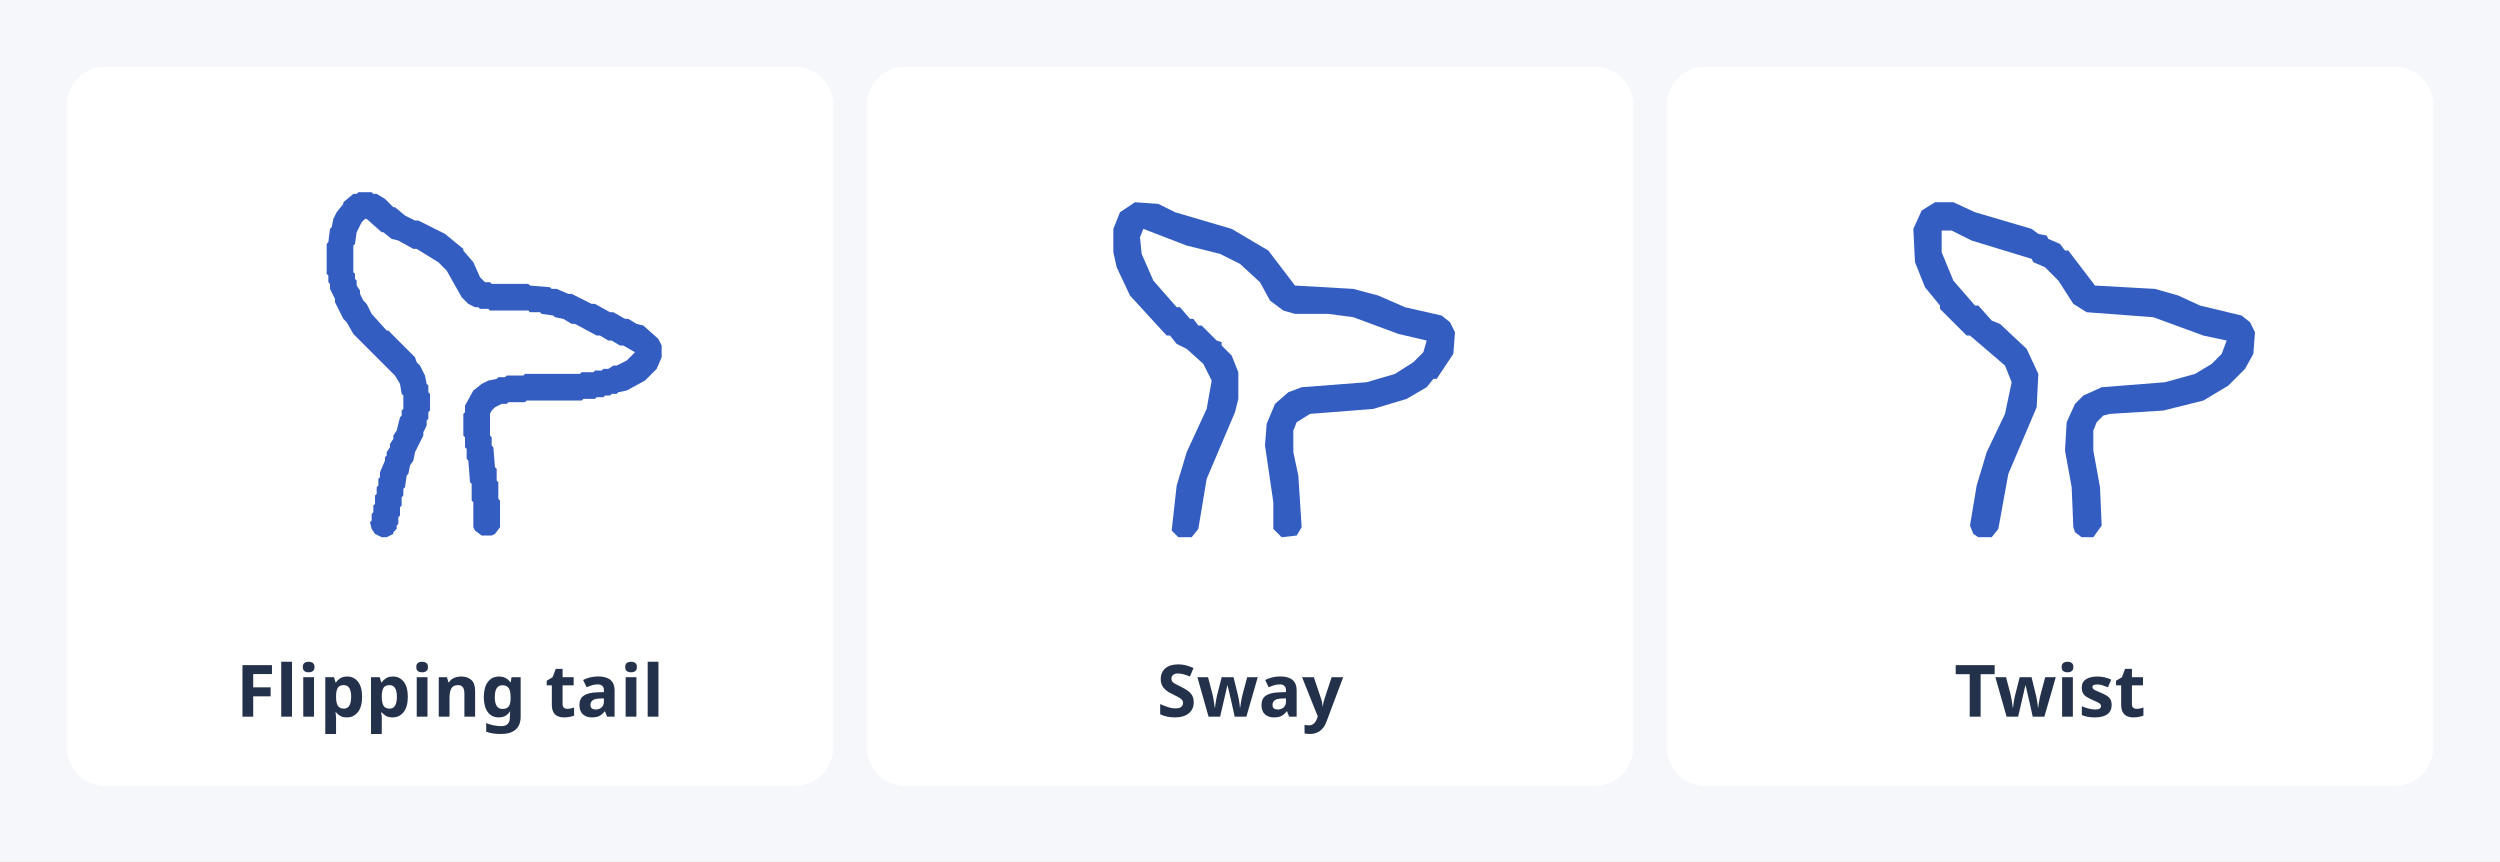
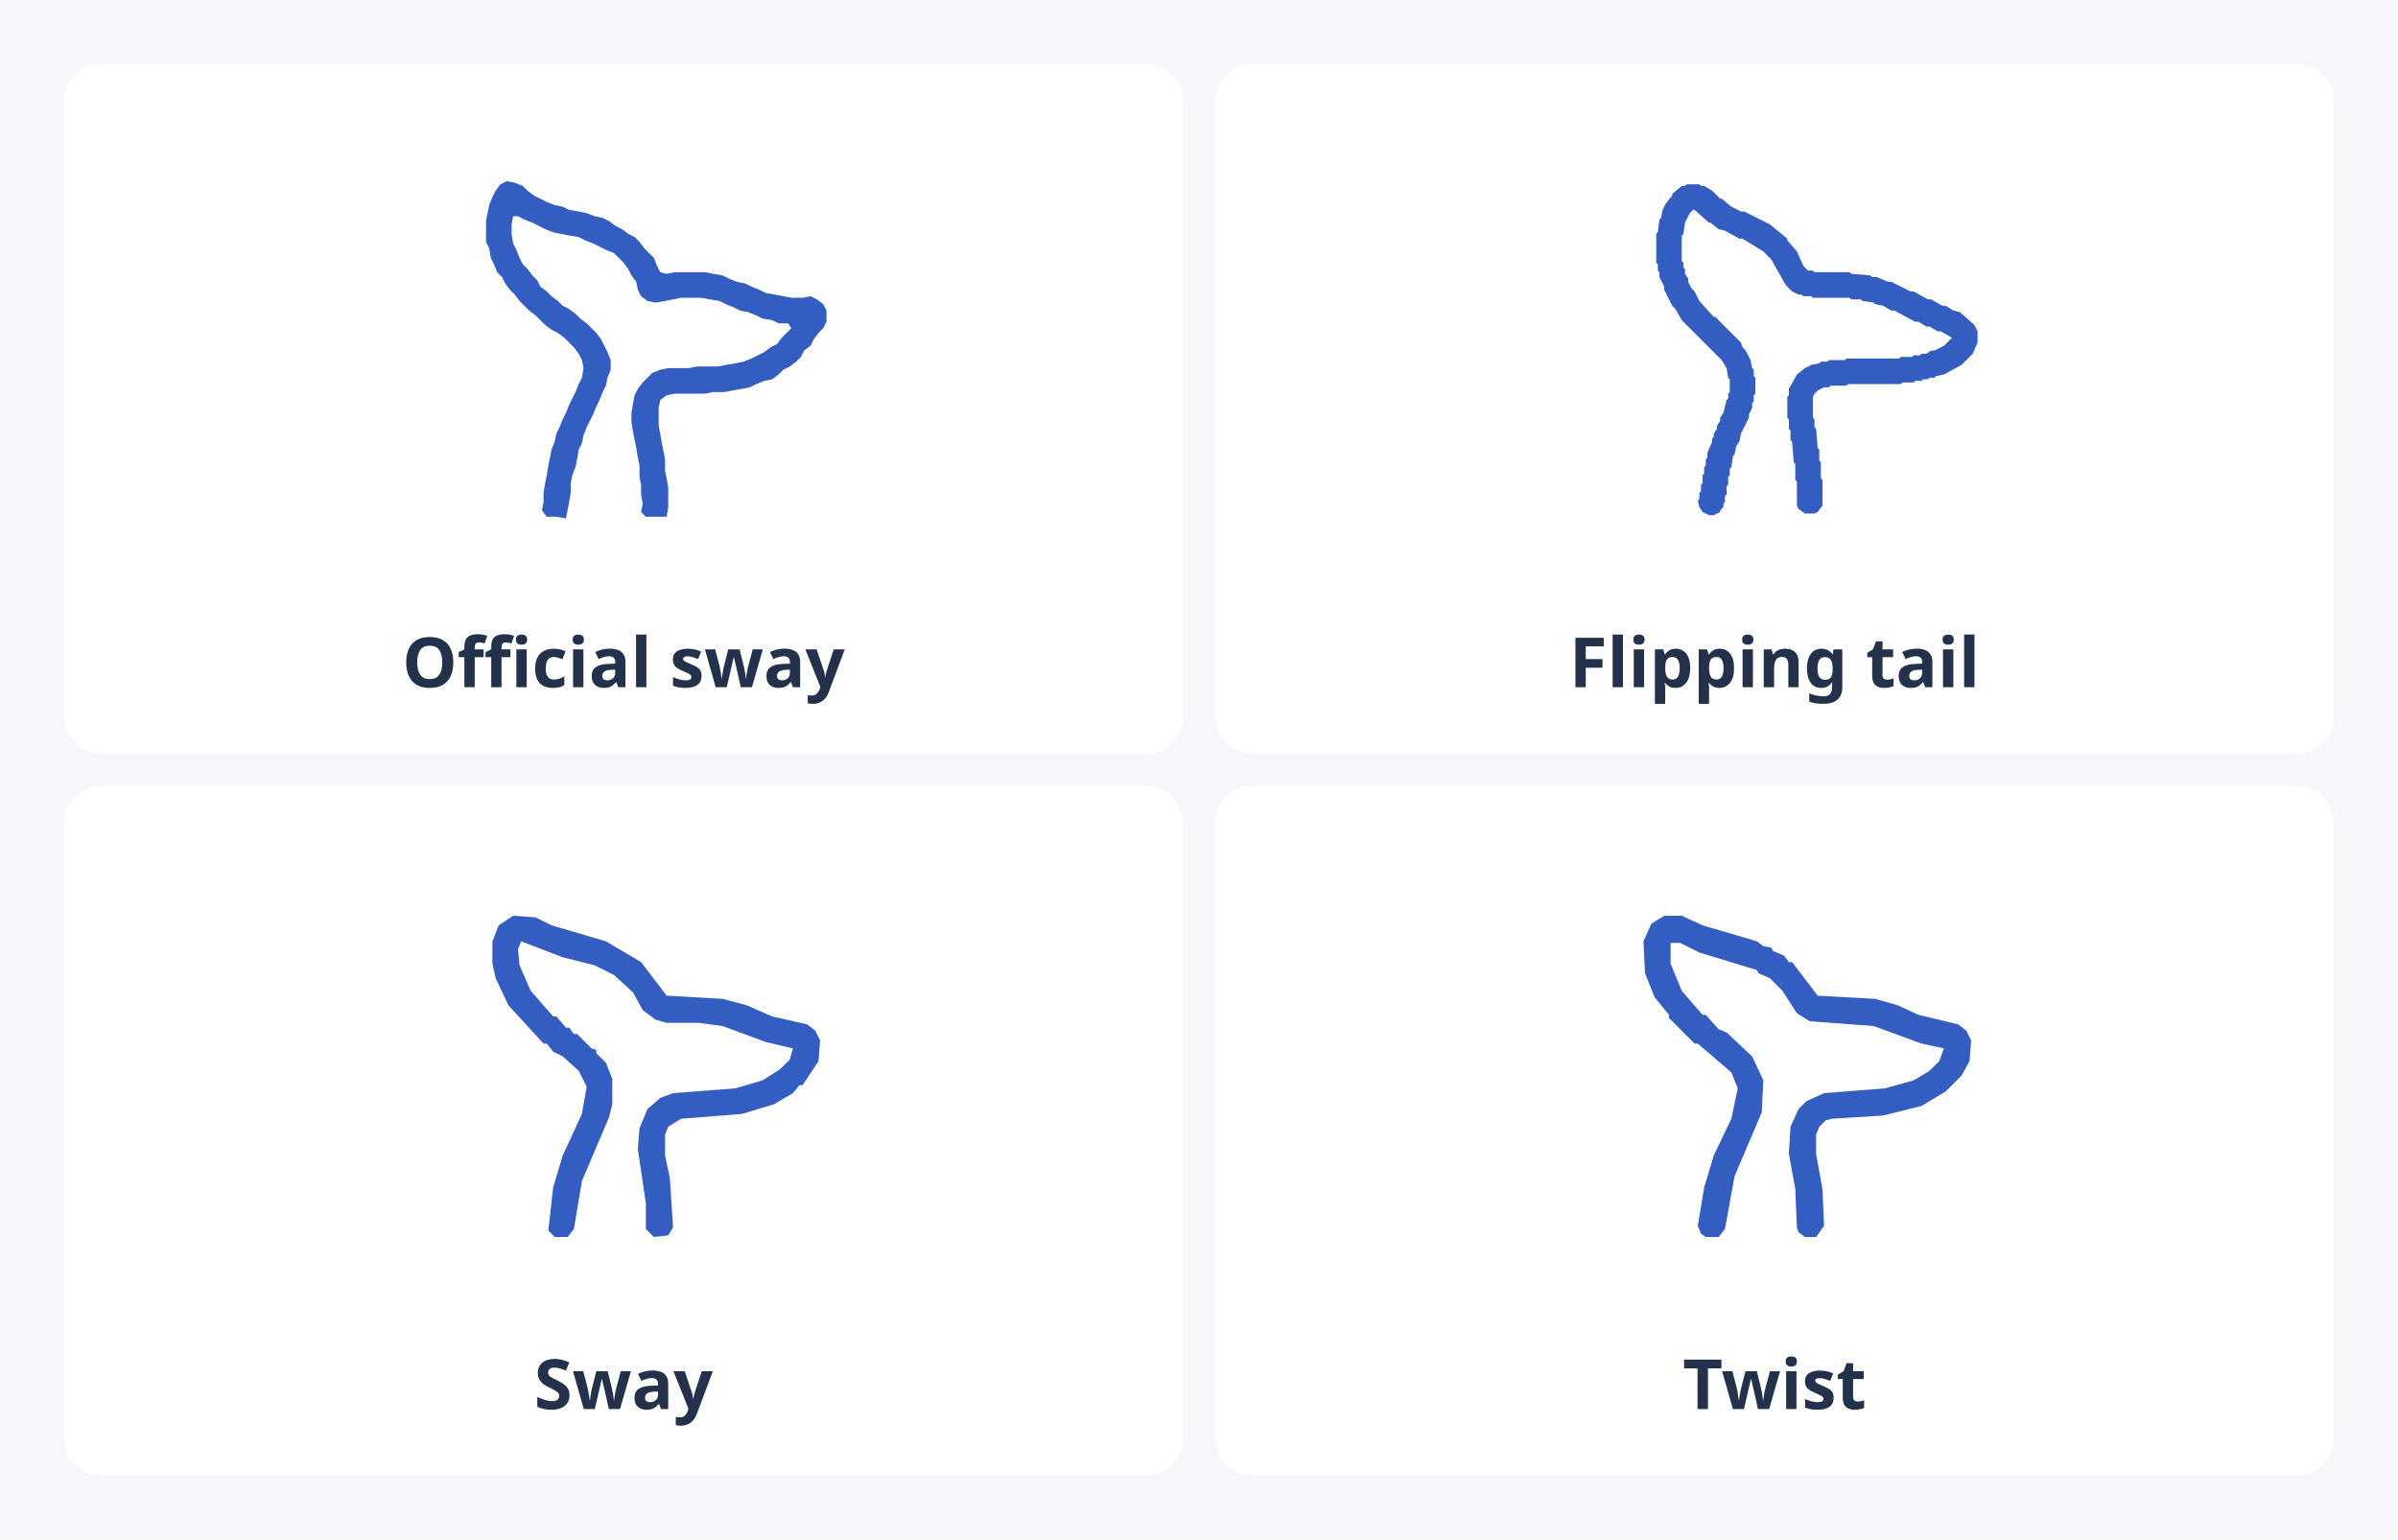
- <svg xmlns="http://www.w3.org/2000/svg" width="1200" height="413.333" viewBox="0 0 1200 413.333" role="img" aria-labelledby="title desc">
-   <rect width="1200" height="413.333" fill="#f5f7fb" />
+ <svg xmlns="http://www.w3.org/2000/svg" width="1200" height="770.667" viewBox="0 0 1200 770.667" role="img" aria-labelledby="title desc">
+   <rect width="1200" height="770.667" fill="#f5f7fb" />
  <g transform="scale(1.333333)" font-family="system-ui,Segoe UI,sans-serif">
-     <rect x="24" y="24" width="276" height="259" rx="14" fill="#ffffff" />
-     <svg x="72" y="38" width="180" height="180" viewBox="20 40 300 240">
+     <rect x="24" y="24" width="420" height="259" rx="14" fill="#ffffff" />
+     <svg x="144" y="38" width="180" height="180" viewBox="20 40 300 240">
+       <path d="M 97 60 L 102 61 L 107 63 L 110 66 L 114 69 L 118 71 L 122 73 L 127 75 L 132 76 L 136 78 L 142 79 L 147 80 L 152 82 L 157 83 L 161 85 L 165 88 L 169 90 L 173 93 L 177 95 L 180 98 L 183 102 L 186 105 L 189 108 L 191 113 L 193 117 L 197 118 L 202 117 L 208 117 L 215 117 L 221 117 L 226 118 L 232 119 L 236 121 L 241 123 L 246 124 L 250 126 L 255 128 L 259 130 L 265 131 L 270 132 L 275 133 L 282 133 L 287 132 L 291 134 L 295 137 L 297 141 L 297 148 L 295 152 L 292 155 L 289 159 L 287 163 L 283 166 L 281 170 L 278 173 L 274 176 L 270 178 L 267 181 L 263 184 L 258 185 L 253 187 L 249 189 L 244 190 L 238 191 L 233 192 L 226 192 L 221 193 L 215 193 L 208 193 L 202 193 L 197 194 L 193 197 L 192 202 L 192 207 L 192 213 L 193 218 L 194 224 L 195 229 L 196 234 L 196 241 L 197 246 L 198 252 L 198 258 L 198 264 L 197 270 L 191 270 L 184 270 L 181 267 L 182 262 L 181 256 L 181 250 L 180 245 L 180 238 L 179 233 L 178 227 L 177 222 L 176 217 L 175 211 L 175 205 L 176 199 L 177 194 L 179 190 L 182 186 L 185 183 L 188 180 L 193 178 L 198 177 L 205 177 L 211 177 L 216 176 L 223 176 L 229 176 L 234 175 L 240 174 L 245 173 L 250 171 L 254 169 L 258 167 L 262 164 L 266 162 L 269 158 L 272 155 L 275 152 L 273 149 L 267 149 L 263 147 L 257 146 L 253 144 L 248 142 L 243 141 L 239 139 L 234 137 L 230 135 L 224 134 L 219 133 L 213 133 L 206 133 L 201 134 L 196 135 L 190 136 L 185 135 L 181 132 L 179 128 L 178 123 L 175 119 L 173 115 L 170 111 L 167 108 L 164 105 L 159 103 L 155 101 L 151 99 L 146 97 L 142 95 L 136 94 L 131 93 L 126 92 L 121 90 L 117 88 L 113 86 L 108 84 L 104 82 L 101 82 L 100 87 L 100 93 L 101 99 L 103 103 L 105 108 L 107 112 L 110 115 L 113 119 L 116 122 L 118 126 L 122 129 L 125 132 L 129 135 L 132 138 L 136 140 L 140 143 L 143 146 L 147 149 L 150 152 L 153 155 L 156 159 L 158 163 L 160 167 L 162 172 L 162 178 L 160 183 L 159 188 L 157 192 L 155 197 L 153 201 L 151 206 L 149 210 L 147 214 L 145 219 L 144 224 L 142 228 L 141 234 L 140 239 L 138 244 L 137 249 L 137 255 L 136 261 L 135 266 L 134 271 L 128 270 L 122 270 L 119 266 L 120 261 L 120 255 L 121 249 L 122 244 L 123 238 L 124 233 L 125 228 L 127 223 L 128 218 L 130 214 L 132 209 L 134 205 L 136 200 L 138 196 L 140 192 L 142 187 L 144 183 L 145 177 L 144 172 L 142 168 L 139 164 L 136 161 L 133 158 L 129 155 L 125 153 L 121 150 L 118 147 L 115 144 L 111 141 L 108 138 L 105 135 L 102 131 L 99 128 L 96 124 L 94 120 L 91 117 L 89 112 L 87 108 L 86 102 L 84 98 L 84 92 L 84 85 L 85 80 L 86 75 L 88 70 L 90 66 L 93 62 Z" fill="rgb(52, 93, 193)" />
+     </svg>
+     <text x="234" y="258" text-anchor="middle" fill="#24314a" font-size="26" font-weight="600">Official sway</text>
+     <rect x="456" y="24" width="420" height="259" rx="14" fill="#ffffff" />
+     <svg x="576" y="38" width="180" height="180" viewBox="20 40 300 240">
      <path d="M 112 63 L 106 68 L 106 69 L 102 74 L 100 78 L 99 83 L 98 84 L 97 92 L 96 93 L 96 111 L 97 112 L 97 116 L 98 117 L 98 120 L 101 126 L 101 128 L 106 138 L 108 140 L 112 147 L 137 172 L 140 177 L 141 183 L 142 184 L 142 192 L 141 193 L 141 196 L 140 197 L 138 205 L 136 208 L 136 210 L 134 213 L 134 215 L 132 218 L 132 220 L 131 221 L 131 223 L 128 230 L 128 233 L 127 234 L 127 238 L 126 239 L 126 243 L 125 244 L 125 249 L 124 250 L 124 254 L 123 255 L 123 259 L 122 260 L 123 264 L 125 267 L 129 269 L 132 269 L 136 267 L 136 266 L 138 264 L 138 262 L 139 261 L 139 257 L 140 256 L 140 251 L 141 250 L 141 245 L 142 244 L 142 240 L 143 239 L 144 232 L 145 231 L 146 226 L 148 223 L 149 218 L 154 208 L 154 206 L 156 202 L 156 199 L 157 198 L 157 194 L 158 193 L 158 183 L 157 182 L 157 178 L 156 177 L 155 172 L 152 166 L 150 164 L 149 161 L 133 145 L 132 145 L 123 135 L 120 129 L 118 127 L 116 123 L 116 121 L 114 118 L 114 115 L 113 114 L 113 111 L 112 110 L 112 94 L 113 93 L 114 86 L 117 80 L 119 78 L 120 78 L 129 86 L 130 86 L 135 90 L 139 91 L 148 96 L 150 96 L 163 104 L 168 109 L 177 125 L 181 129 L 185 131 L 187 131 L 188 132 L 193 132 L 194 133 L 217 133 L 218 134 L 224 134 L 225 135 L 232 136 L 233 137 L 238 138 L 243 141 L 245 141 L 258 148 L 260 148 L 265 151 L 267 151 L 272 154 L 274 154 L 281 158 L 276 163 L 270 166 L 268 166 L 265 168 L 262 168 L 261 169 L 257 169 L 256 170 L 249 170 L 248 171 L 215 171 L 214 172 L 204 172 L 203 173 L 199 173 L 198 174 L 193 175 L 189 177 L 184 181 L 179 190 L 179 194 L 178 195 L 178 208 L 179 209 L 179 215 L 180 216 L 180 222 L 181 223 L 182 236 L 183 237 L 183 247 L 184 248 L 184 263 L 185 265 L 189 268 L 195 268 L 197 267 L 200 263 L 200 247 L 199 246 L 199 236 L 198 235 L 198 228 L 197 227 L 196 215 L 195 214 L 195 209 L 194 208 L 194 195 L 195 193 L 197 191 L 201 189 L 204 189 L 205 188 L 215 188 L 216 187 L 249 187 L 250 186 L 257 186 L 258 185 L 262 185 L 263 184 L 266 184 L 267 183 L 270 183 L 271 182 L 276 181 L 287 175 L 294 168 L 297 161 L 297 154 L 295 150 L 286 142 L 282 141 L 277 138 L 275 138 L 268 134 L 266 134 L 257 129 L 255 129 L 243 123 L 241 123 L 234 120 L 231 120 L 230 119 L 218 118 L 217 117 L 195 117 L 194 116 L 191 116 L 188 113 L 184 104 L 178 97 L 178 96 L 167 87 L 151 79 L 149 79 L 143 76 L 137 71 L 136 71 L 131 66 L 126 63 L 124 63 L 123 62 L 115 62 L 114 63 Z" fill="rgb(52, 93, 193)" />
    </svg>
-     <text x="162" y="258" text-anchor="middle" fill="#24314a" font-size="26" font-weight="600">Flipping tail</text>
-     <rect x="312" y="24" width="276" height="259" rx="14" fill="#ffffff" />
-     <svg x="360" y="38" width="180" height="180" viewBox="20 40 300 240">
+     <text x="666" y="258" text-anchor="middle" fill="#24314a" font-size="26" font-weight="600">Flipping tail</text>
+     <rect x="24" y="295" width="420" height="259" rx="14" fill="#ffffff" />
+     <svg x="144" y="309" width="180" height="180" viewBox="20 40 300 240">
      <path d="M 88 84 L 92 74 L 101 68 L 115 69 L 125 74 L 159 84 L 181 97 L 197 118 L 232 120 L 247 124 L 263 131 L 285 136 L 290 140 L 293 146 L 292 159 L 282 174 L 280 174 L 276 179 L 264 186 L 244 192 L 206 195 L 198 200 L 196 205 L 196 218 L 199 232 L 201 263 L 198 268 L 189 269 L 184 264 L 184 248 L 179 214 L 180 201 L 185 189 L 193 182 L 201 179 L 240 176 L 257 171 L 268 164 L 274 158 L 276 151 L 259 147 L 232 137 L 217 135 L 197 135 L 190 133 L 182 127 L 176 116 L 164 105 L 152 99 L 132 94 L 106 84 L 104 89 L 105 99 L 112 115 L 126 131 L 128 131 L 134 138 L 136 138 L 139 142 L 141 142 L 150 151 L 153 152 L 153 154 L 159 160 L 163 170 L 163 186 L 161 194 L 144 234 L 139 264 L 135 269 L 127 269 L 123 265 L 126 238 L 132 218 L 144 192 L 147 175 L 142 165 L 132 156 L 126 153 L 122 148 L 120 148 L 98 124 L 90 107 L 88 98 Z" fill="rgb(52, 93, 193)" />
    </svg>
-     <text x="450" y="258" text-anchor="middle" fill="#24314a" font-size="26" font-weight="600">Sway</text>
-     <rect x="600" y="24" width="276" height="259" rx="14" fill="#ffffff" />
-     <svg x="648" y="38" width="180" height="180" viewBox="20 40 300 240">
+     <text x="234" y="529" text-anchor="middle" fill="#24314a" font-size="26" font-weight="600">Sway</text>
+     <rect x="456" y="295" width="420" height="259" rx="14" fill="#ffffff" />
+     <svg x="576" y="309" width="180" height="180" viewBox="20 40 300 240">
      <path d="M 88 84 L 93 73 L 101 68 L 112 68 L 125 74 L 159 84 L 163 87 L 168 88 L 169 90 L 176 93 L 179 97 L 181 97 L 197 118 L 233 120 L 247 124 L 260 130 L 285 136 L 290 140 L 293 146 L 292 159 L 287 168 L 277 178 L 262 187 L 238 193 L 206 195 L 202 196 L 198 200 L 196 205 L 196 217 L 200 239 L 201 262 L 196 269 L 189 269 L 185 266 L 184 263 L 183 239 L 179 217 L 180 200 L 185 189 L 190 184 L 201 179 L 239 176 L 257 171 L 267 165 L 273 159 L 276 151 L 262 148 L 232 137 L 192 134 L 184 129 L 175 115 L 167 107 L 160 104 L 159 102 L 123 91 L 111 85 L 105 85 L 105 98 L 112 115 L 125 130 L 127 130 L 135 139 L 140 141 L 156 156 L 163 171 L 162 191 L 145 231 L 139 264 L 135 269 L 127 269 L 124 267 L 122 262 L 126 238 L 132 218 L 143 195 L 147 176 L 143 166 L 122 148 L 120 148 L 104 132 L 104 130 L 95 119 L 89 104 Z" fill="rgb(52, 93, 193)" />
    </svg>
-     <text x="738" y="258" text-anchor="middle" fill="#24314a" font-size="26" font-weight="600">Twist</text>
+     <text x="666" y="529" text-anchor="middle" fill="#24314a" font-size="26" font-weight="600">Twist</text>
  </g>
</svg>
